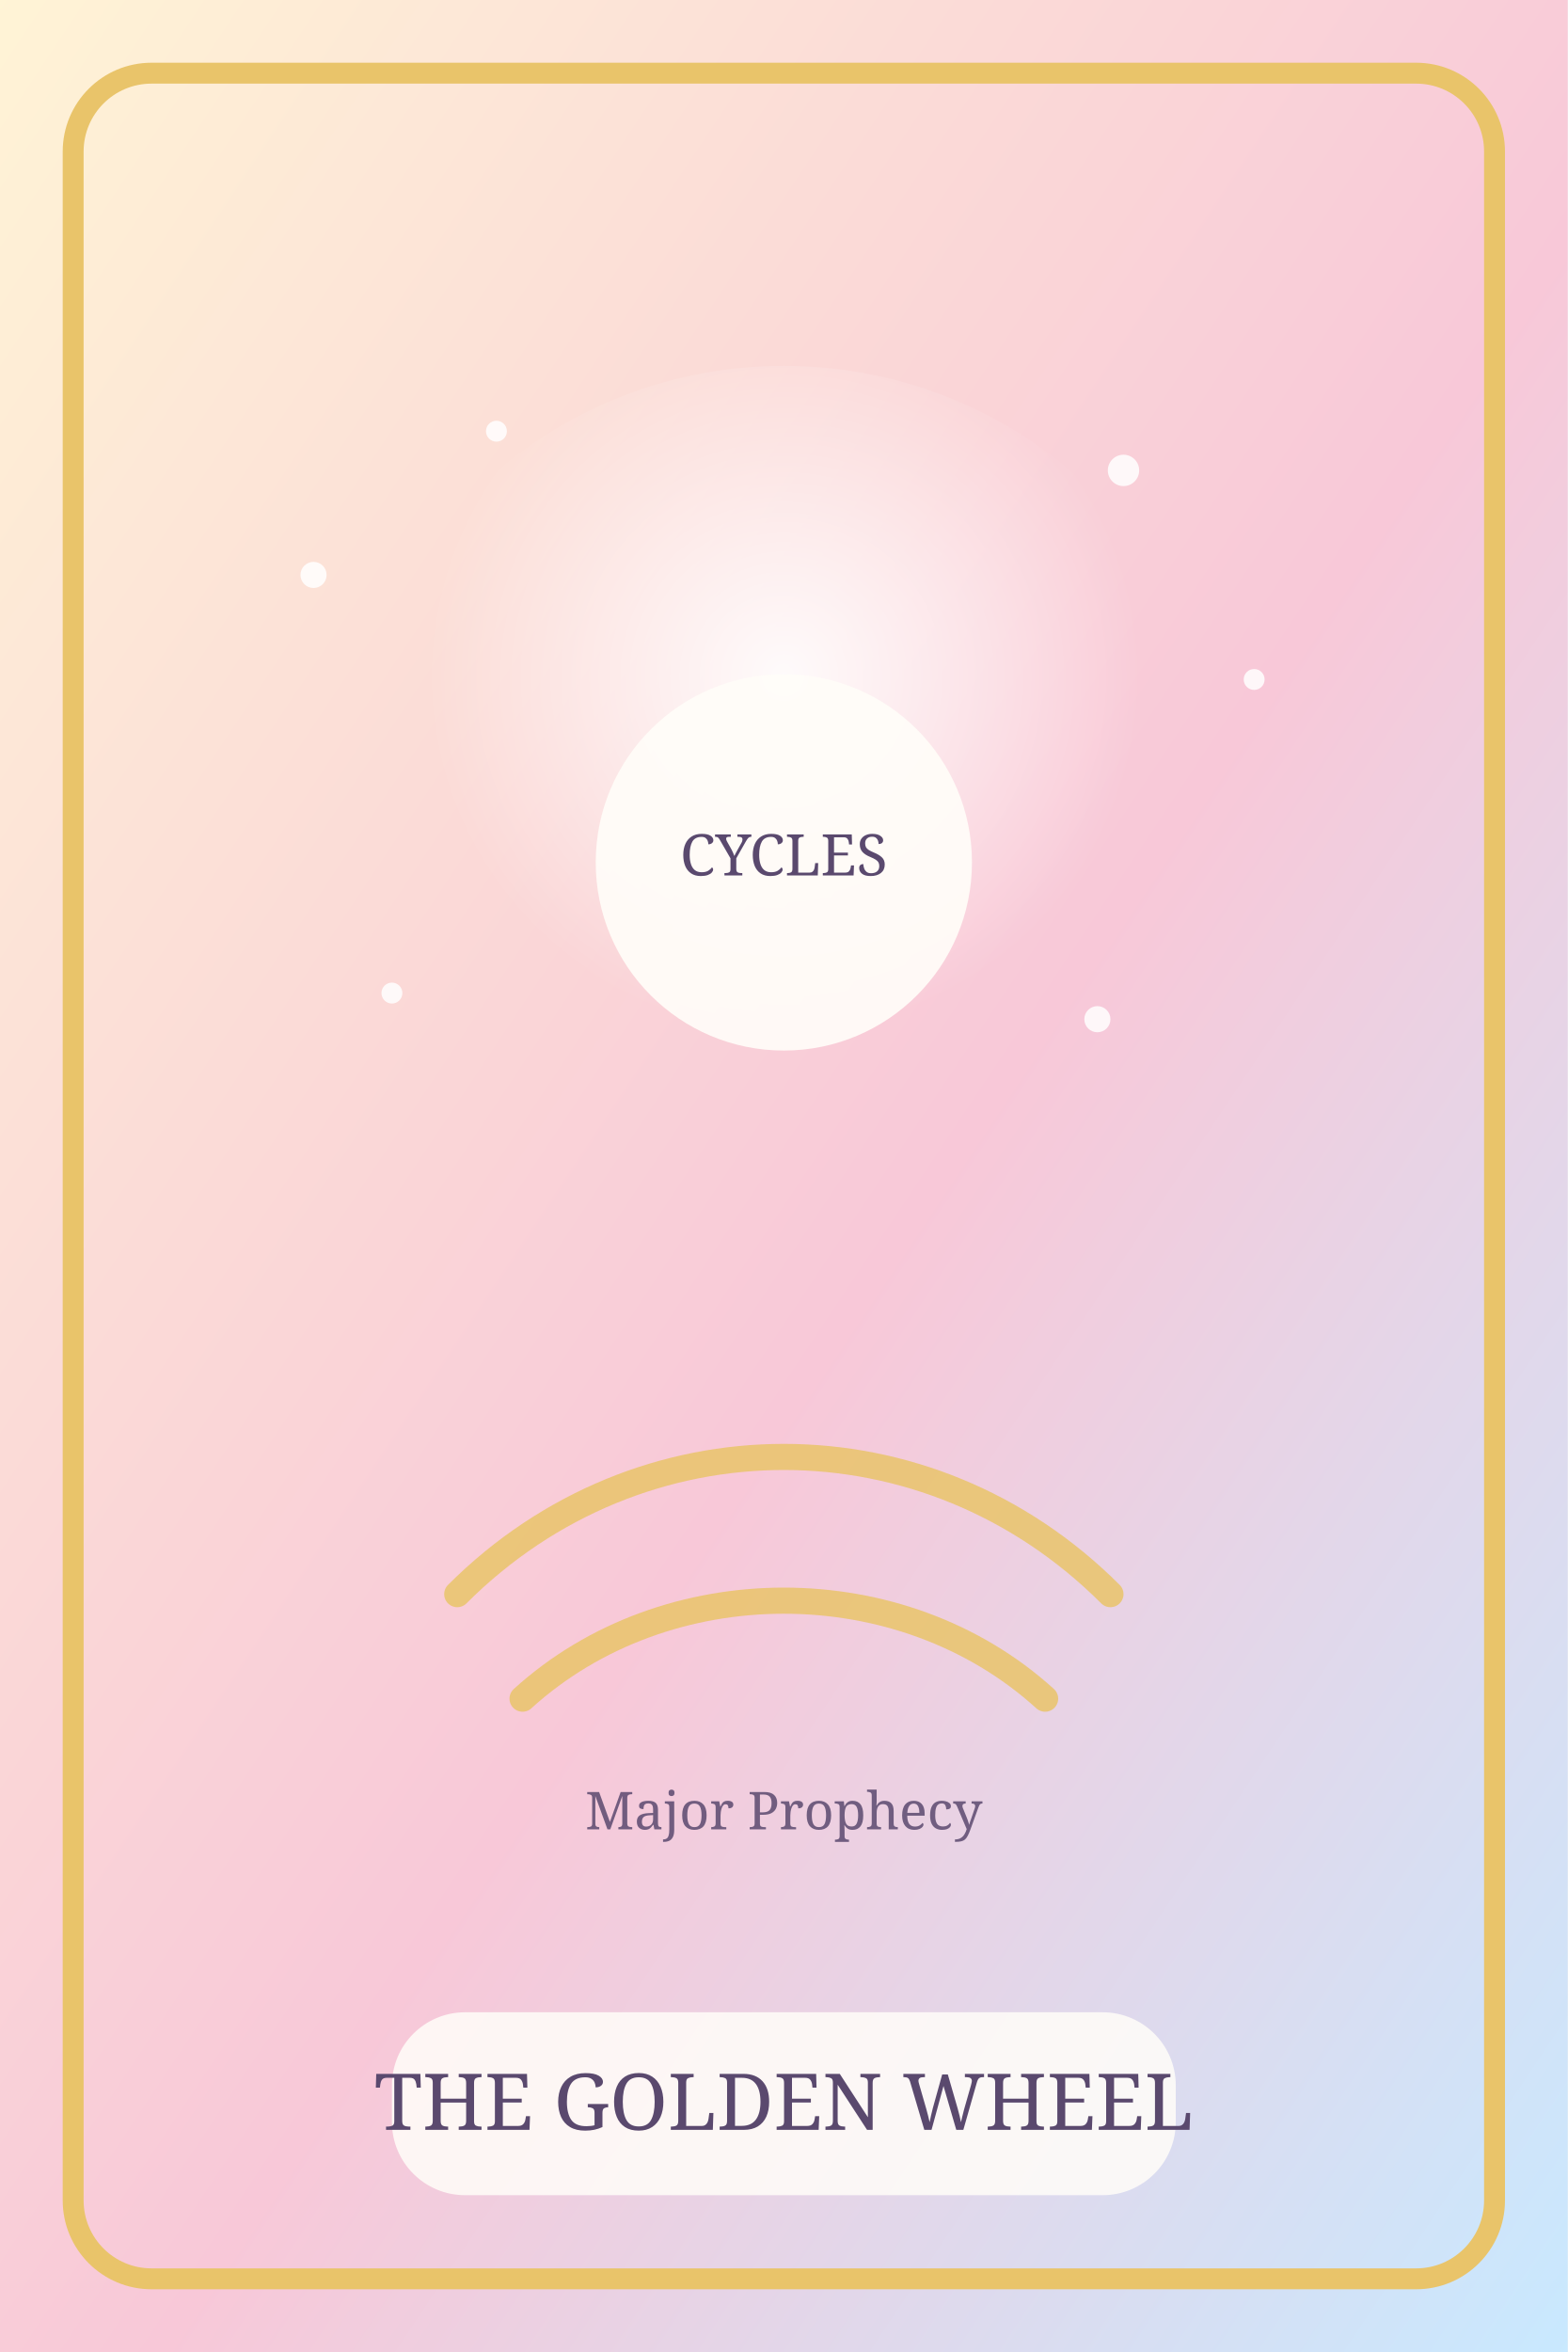
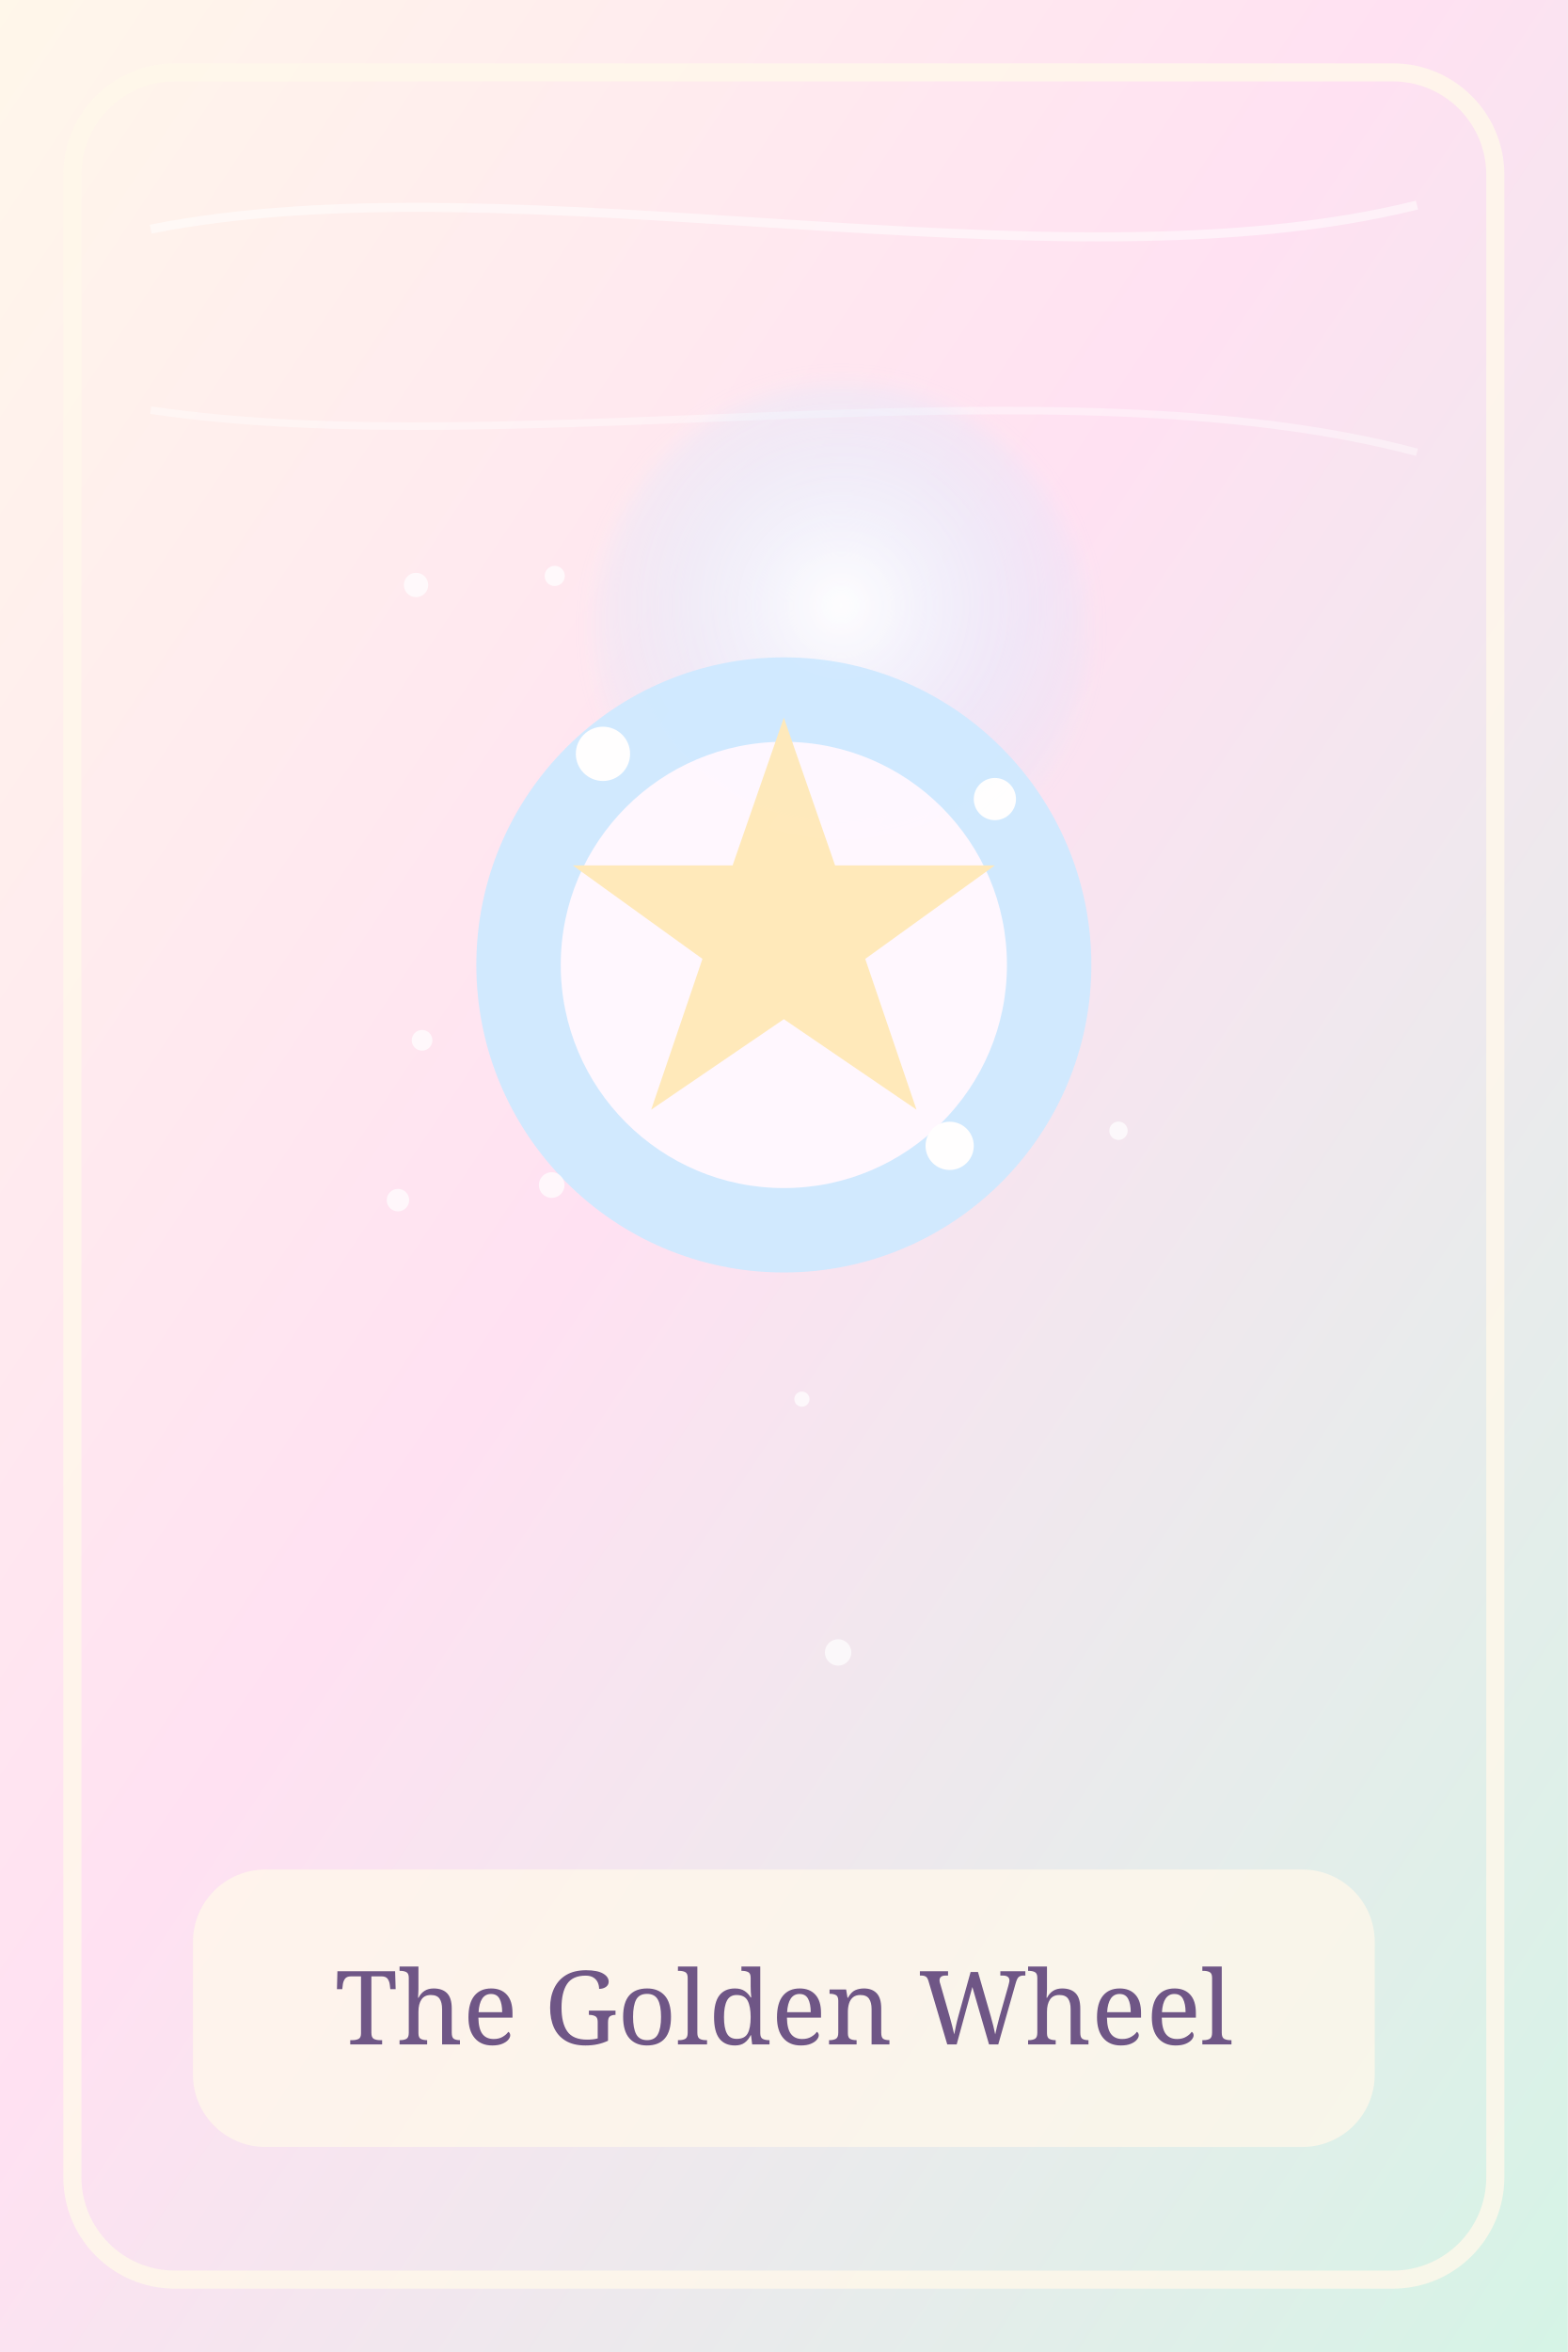
- <svg xmlns="http://www.w3.org/2000/svg" viewBox="0 0 600 900" role="img" aria-label="The Golden Wheel tarot card art">
+ <svg xmlns="http://www.w3.org/2000/svg" viewBox="0 0 520 780" role="img" aria-labelledby="t d">
  <defs>
    <linearGradient id="bg" x1="0" y1="0" x2="1" y2="1">
-       <stop offset="0%" stop-color="#fff4d6" />
-       <stop offset="55%" stop-color="#f8c8d8" />
-       <stop offset="100%" stop-color="#c8e9ff" />
+       <stop offset="0%" stop-color="#fff7ea" />
+       <stop offset="45%" stop-color="#ffe1f2" />
+       <stop offset="100%" stop-color="#d5f4e6" />
    </linearGradient>
-     <radialGradient id="halo" cx="50%" cy="35%" r="40%">
-       <stop offset="0%" stop-color="#ffffff" stop-opacity="0.9" />
-       <stop offset="100%" stop-color="#ffffff" stop-opacity="0" />
+     <radialGradient id="orb" cx="50%" cy="45%" r="50%">
+       <stop offset="0%" stop-color="#ffffff" stop-opacity="0.98" />
+       <stop offset="100%" stop-color="#cfe9ff" stop-opacity="0.15" />
    </radialGradient>
+     <filter id="soft" x="-20%" y="-20%" width="140%" height="140%">
+       <feGaussianBlur stdDeviation="3" />
+     </filter>
  </defs>
-   <rect width="600" height="900" fill="url(#bg)" />
-   <rect x="28" y="28" width="544" height="844" rx="30" fill="none" stroke="#e9c46a" stroke-width="8" />
-   <circle cx="300" cy="310" r="170" fill="url(#halo)" />
-   <g fill="#fff" opacity="0.85">
-     <circle cx="120" cy="220" r="5" />
-     <circle cx="190" cy="165" r="4" />
-     <circle cx="430" cy="180" r="6" />
-     <circle cx="480" cy="260" r="4" />
-     <circle cx="150" cy="380" r="4" />
-     <circle cx="420" cy="390" r="5" />
+   <rect width="520" height="780" fill="url(#bg)" />
+   <rect x="24" y="24" width="472" height="732" rx="34" fill="none" stroke="#fff8ea" stroke-width="6" opacity=".82" />
+   <path d="M50 76 C170 52,350 98,470 68" stroke="#fff" stroke-opacity=".52" stroke-width="3" fill="none" />
+   <path d="M50 136 C170 154,350 118,470 150" stroke="#fff" stroke-opacity=".4" stroke-width="2.5" fill="none" />
+   <circle cx="279" cy="209" r="82" fill="url(#orb)" filter="url(#soft)" />
+   <g opacity="0.95">
+     <circle cx="260" cy="320" r="102" fill="#cfe9ff" />
+     <circle cx="260" cy="320" r="74" fill="#fff8ff" />
+     <path d="M260 238 L277 287 L330 287 L287 318 L304 368 L260 338 L216 368 L233 318 L190 287 L243 287 Z" fill="#ffe9b8" />
+     <circle cx="200" cy="250" r="9" fill="#fff" />
+     <circle cx="330" cy="265" r="7" fill="#fff" />
+     <circle cx="315" cy="380" r="8" fill="#fff" />
  </g>
-   <g stroke="#e9c46a" stroke-width="10" stroke-linecap="round" fill="none" opacity="0.85">
-     <path d="M175 610 C245 540, 355 540, 425 610" />
-     <path d="M200 650 C255 600, 345 600, 400 650" />
+   <g>
+     <circle cx="184" cy="191" r="3.35" fill="#fff" opacity=".72" />
+     <circle cx="138" cy="194" r="4.04" fill="#fff" opacity=".72" />
+     <circle cx="132" cy="398" r="3.72" fill="#fff" opacity=".72" />
+     <circle cx="371" cy="375" r="3.05" fill="#fff" opacity=".72" />
+     <circle cx="266" cy="464" r="2.52" fill="#fff" opacity=".72" />
+     <circle cx="278" cy="548" r="4.38" fill="#fff" opacity=".72" />
+     <circle cx="183" cy="393" r="4.26" fill="#fff" opacity=".72" />
+     <circle cx="140" cy="345" r="3.43" fill="#fff" opacity=".72" />
  </g>
-   <circle cx="300" cy="330" r="72" fill="#fffdf8" opacity="0.92" />
-   <text x="300" y="335" text-anchor="middle" font-family="Georgia, serif" font-size="22" fill="#5a496e">CYCLES</text>
-   <text x="300" y="700" text-anchor="middle" font-family="Georgia, serif" font-size="20" fill="#5a496e" opacity="0.85">Major Prophecy</text>
-   <rect x="150" y="770" width="300" height="70" rx="28" fill="#fffdf8" opacity="0.86" />
-   <text x="300" y="815" text-anchor="middle" font-family="Georgia, serif" font-size="30" fill="#5a496e">THE GOLDEN WHEEL</text>
+   <rect x="64" y="620" width="392" height="92" rx="24" fill="#fff7ea" opacity=".78" />
+   <text x="260" y="678" text-anchor="middle" font-family="'Cormorant Garamond', Georgia, serif" font-size="34" fill="#6f5686">The Golden Wheel</text>
</svg>
